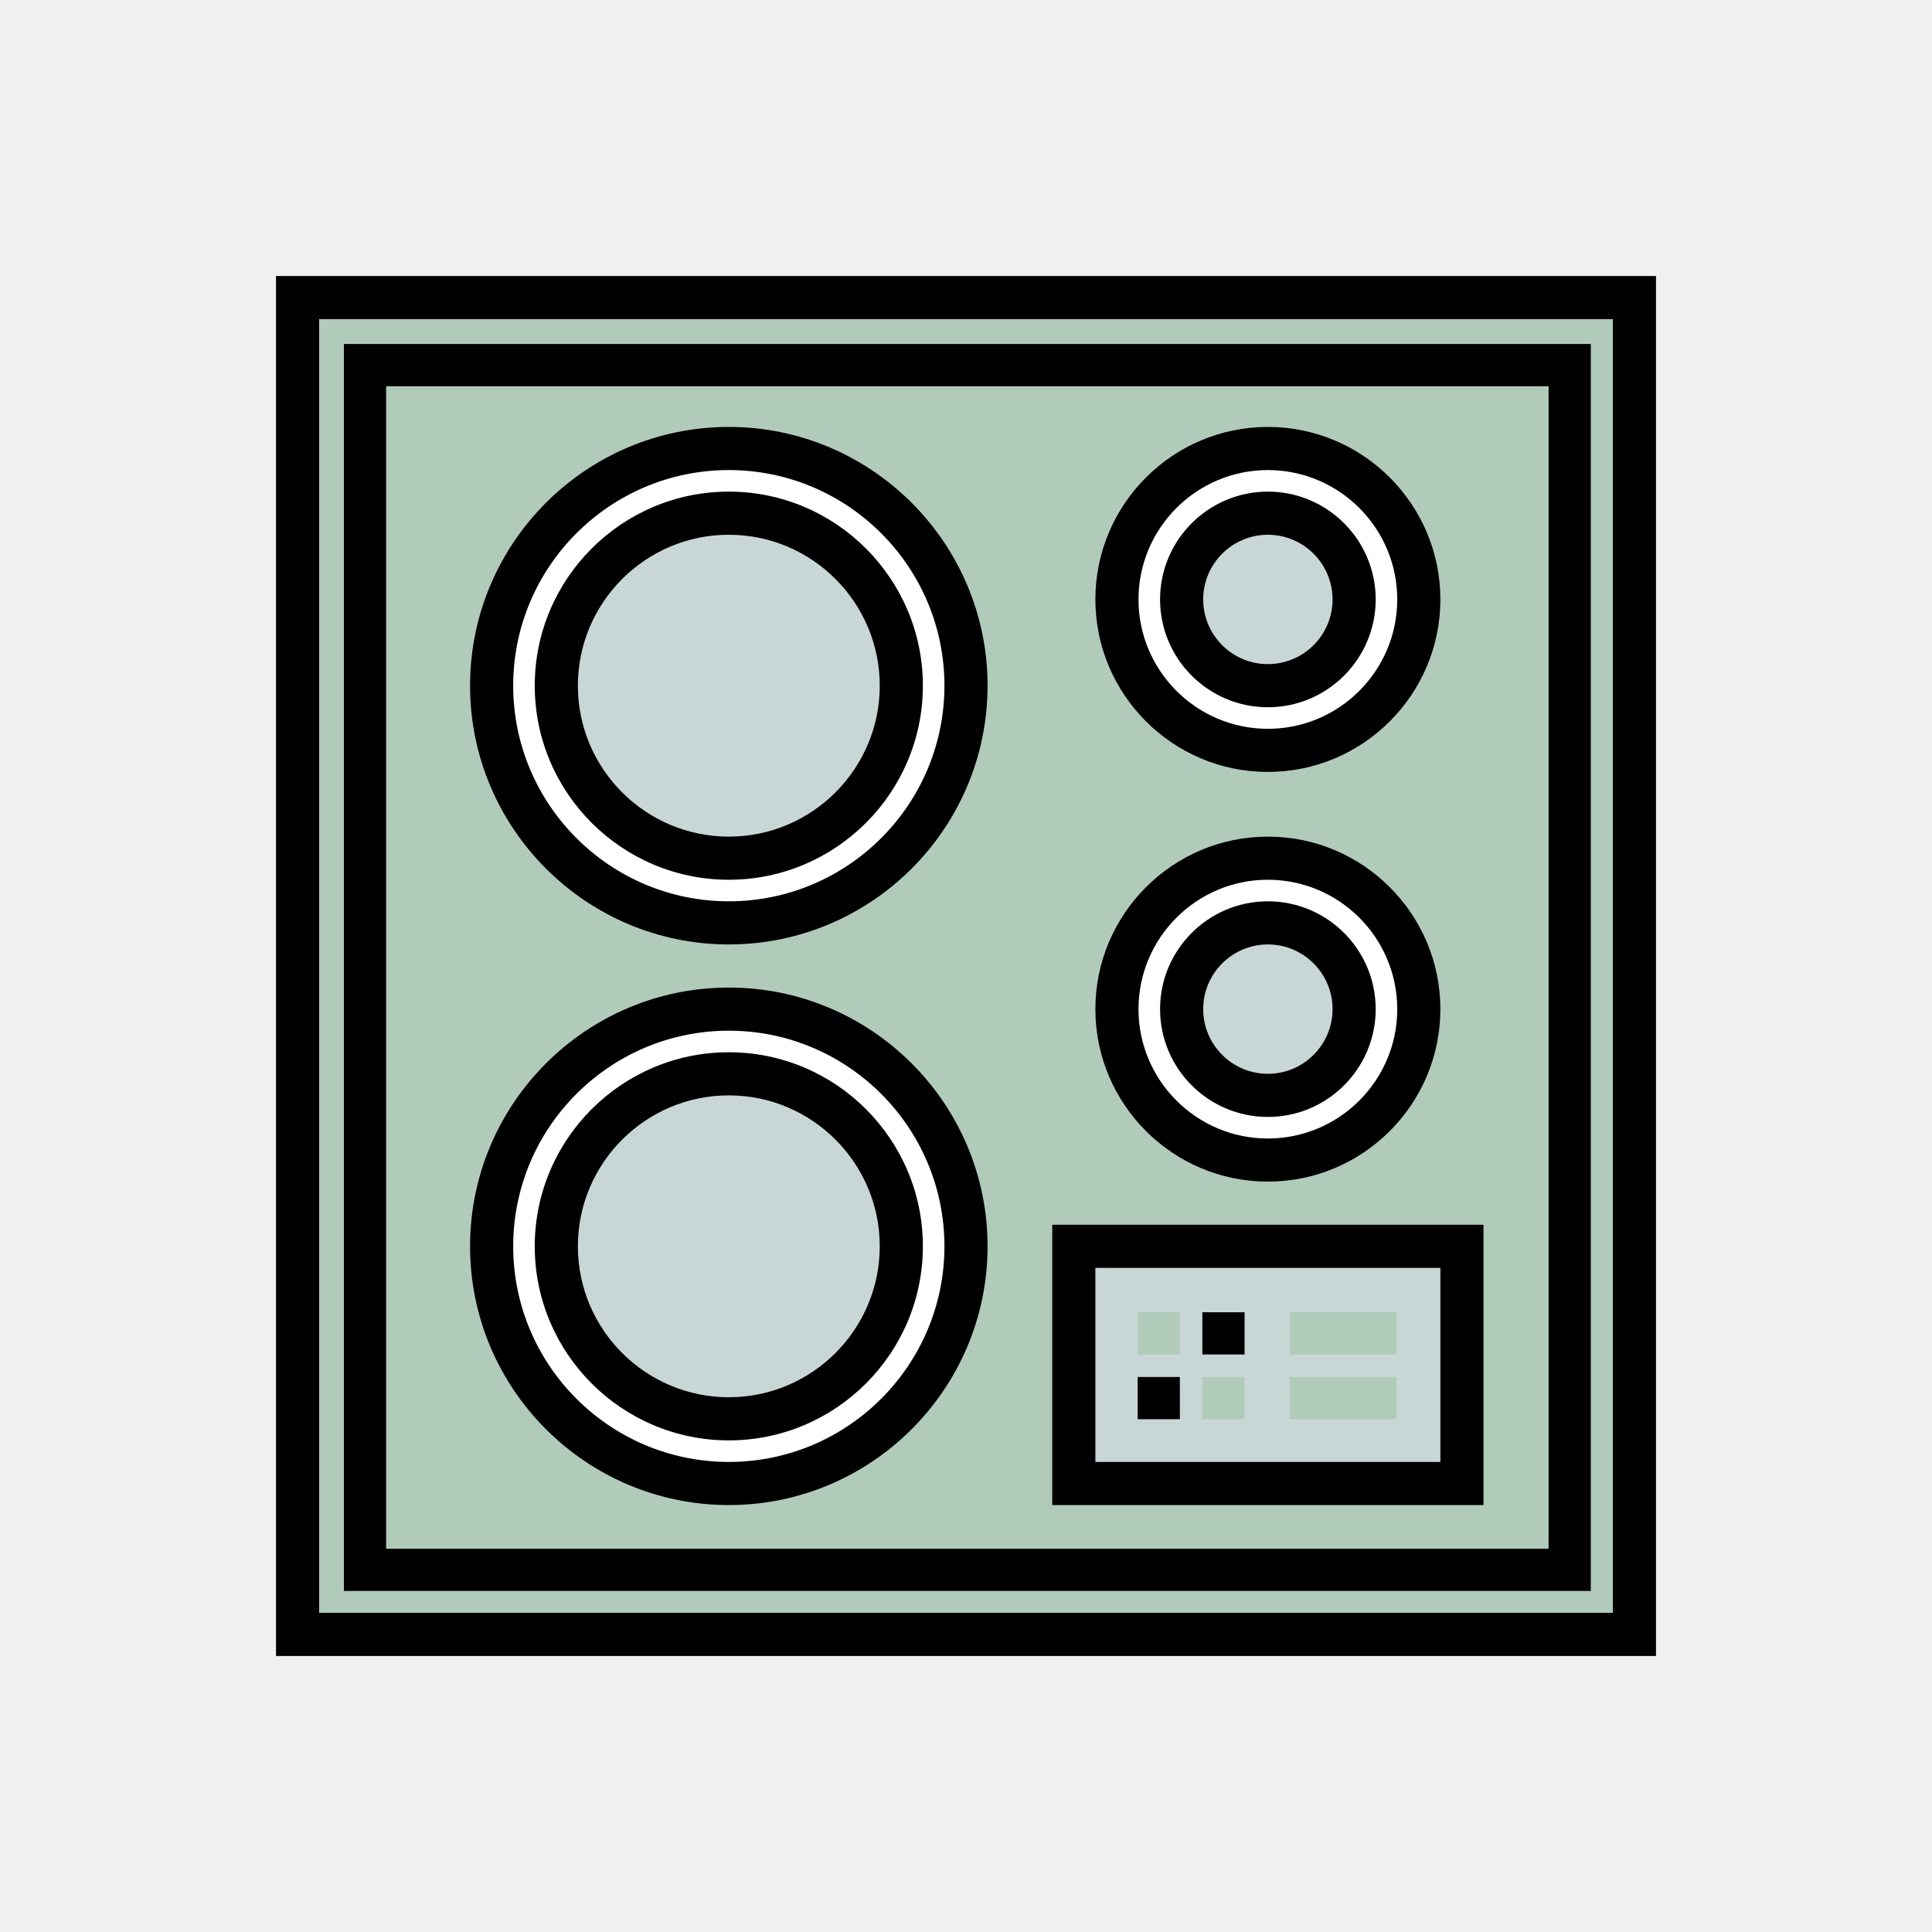
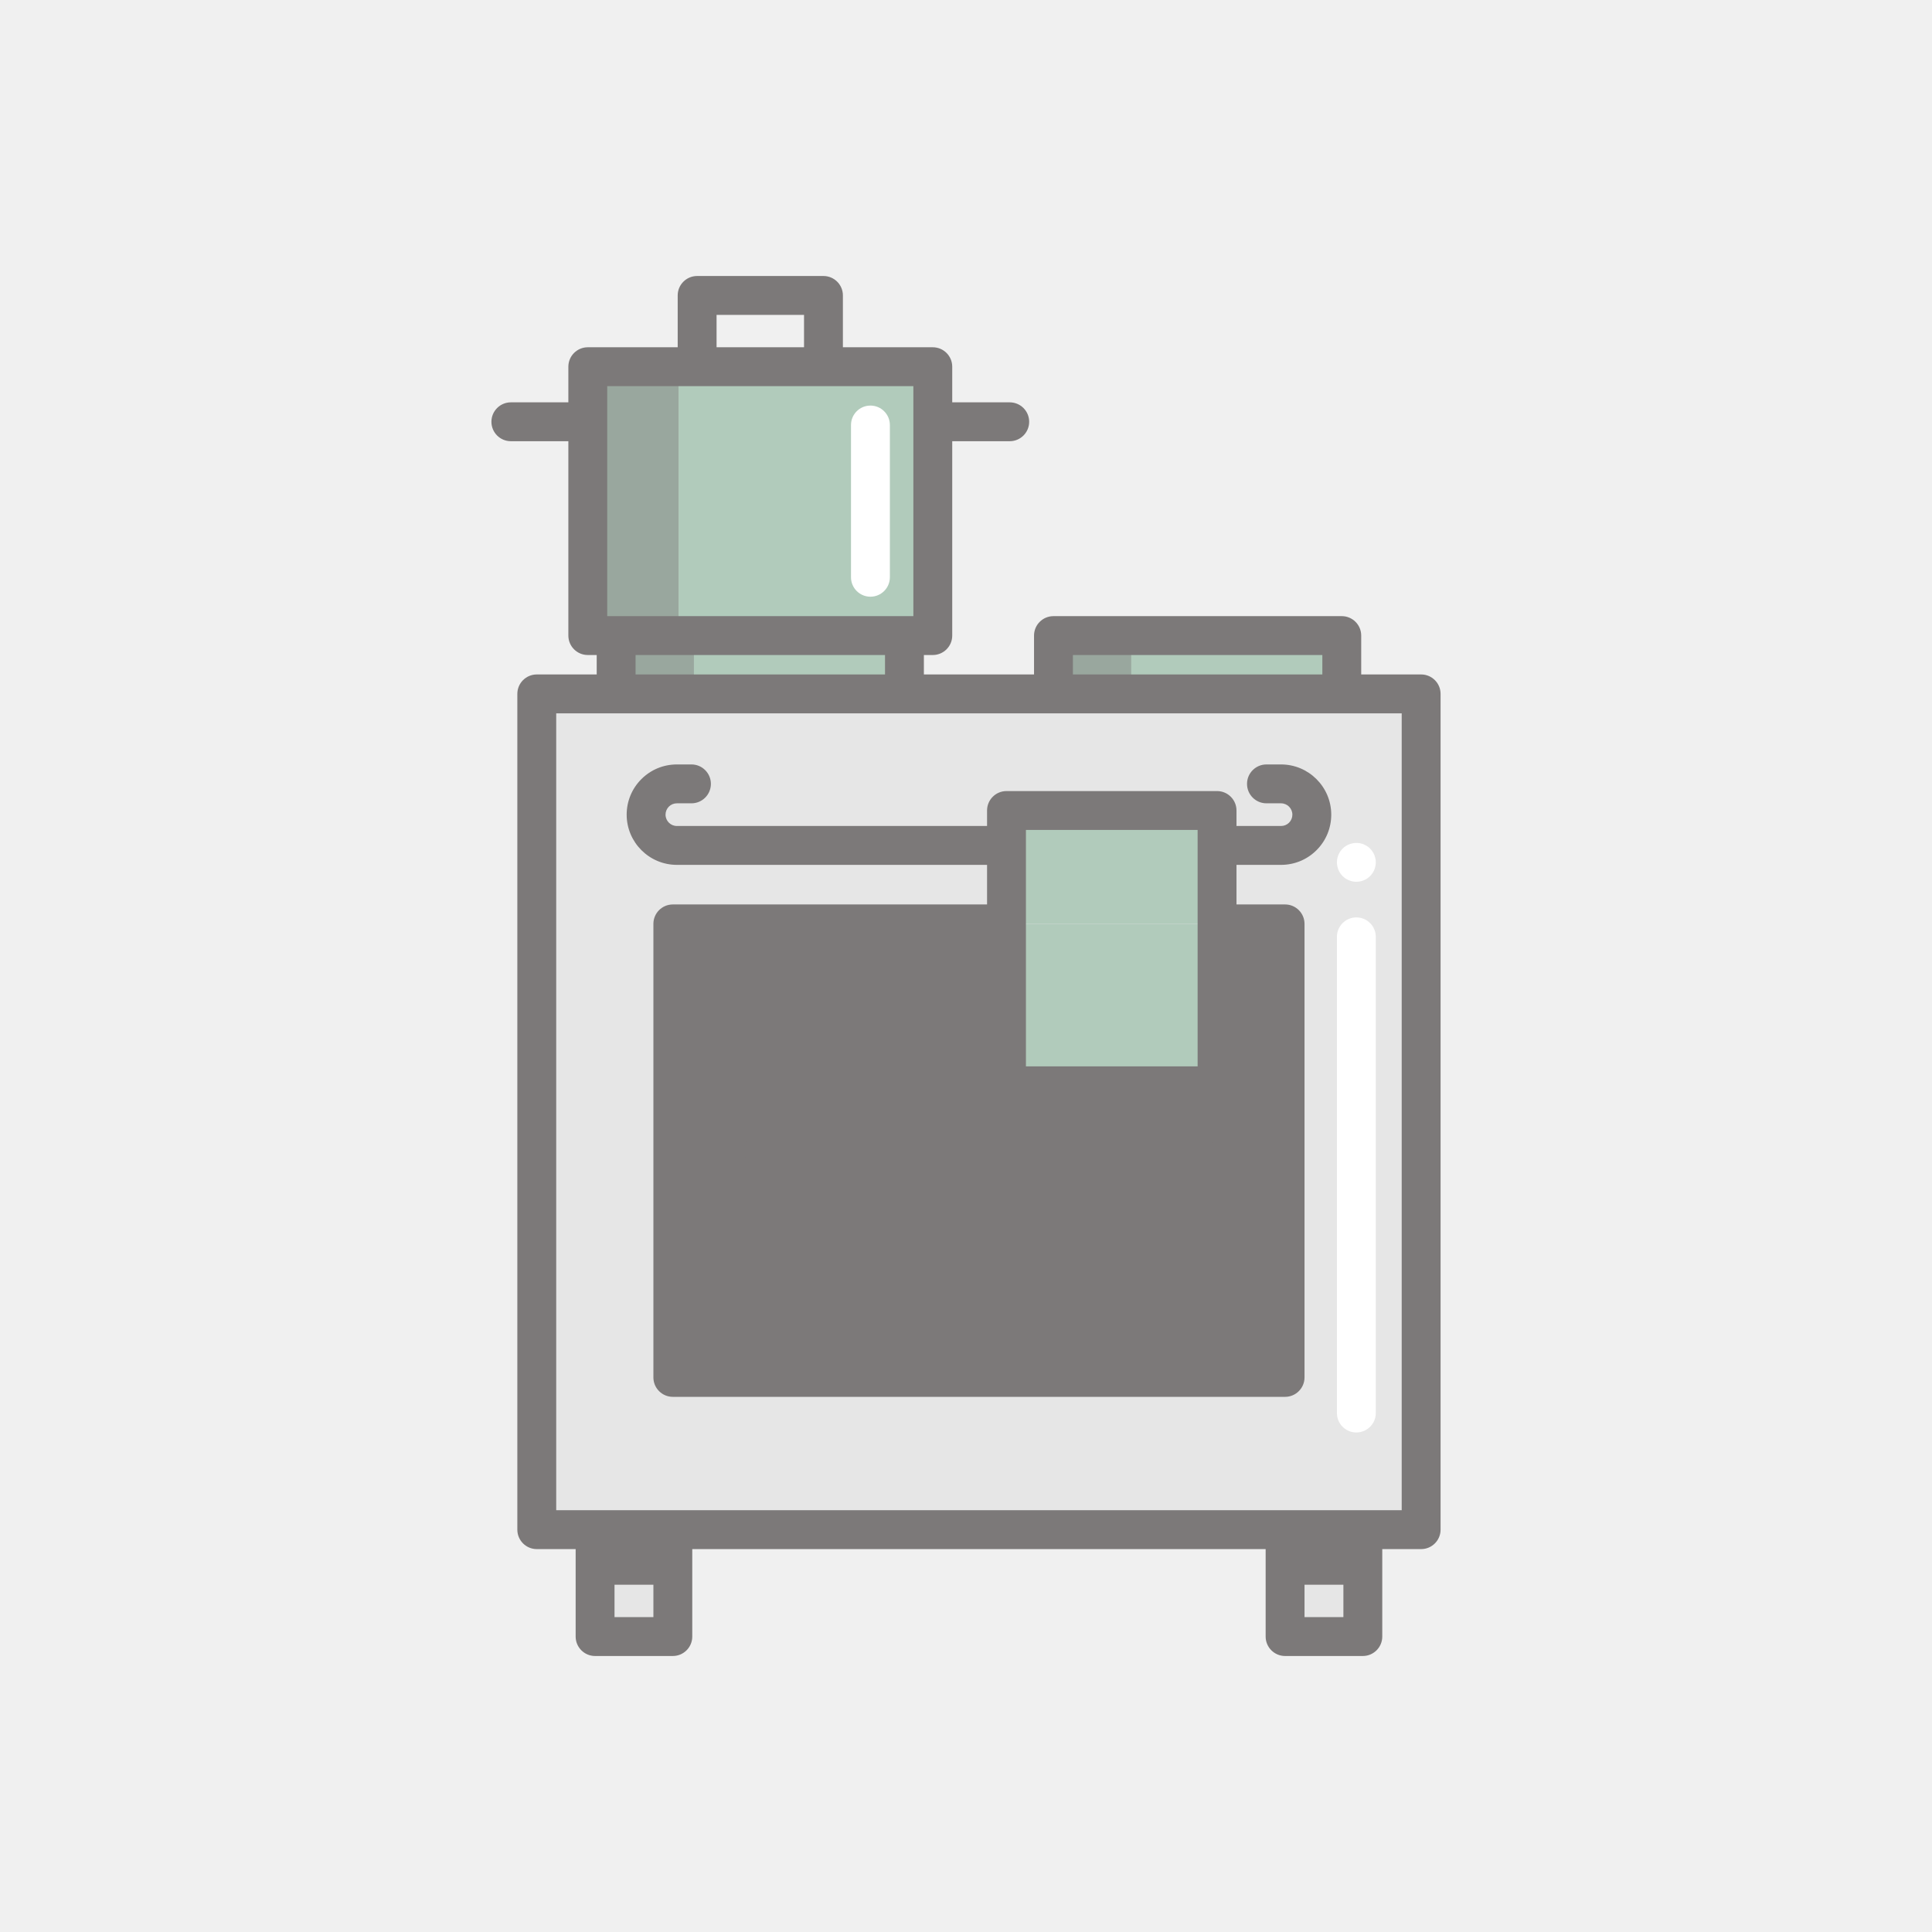
- <svg xmlns="http://www.w3.org/2000/svg" version="1.1" id="Layer_1" viewBox="-102.4 -102.4 716.80 716.80" xml:space="preserve" width="64px" height="64px" fill="#000000">
+ <svg xmlns="http://www.w3.org/2000/svg" version="1.1" id="Layer_1" viewBox="-85.2 -85.2 596.40 596.40" xml:space="preserve" width="64px" height="64px">
  <g id="SVGRepo_bgCarrier" stroke-width="0" />
  <g id="SVGRepo_iconCarrier">
-     <rect x="32.498" y="32.54" style="fill:#b1cbbb;" width="446.958" height="446.958" />
-     <rect x="295.995" y="360" style="fill:#C9D6D6;" width="143.998" height="88.003" />
-     <path style="fill:#FFFFFF;" d="M368,216.001c-30.928,0-56,25.071-56,56c0,30.928,25.072,56,56,56s56-25.072,56-56 C424,241.072,398.928,216.001,368,216.001z M368,304c-17.674,0-32-14.327-32-32s14.327-32,32-32s32,14.327,32,32 C400,289.673,385.674,304,368,304z" />
-     <circle style="fill:#C9D6D6;" cx="367.999" cy="271.997" r="32" />
    <g>
-       <path style="fill:#FFFFFF;" d="M368,64.001c-30.928,0-56,25.071-56,56c0,30.928,25.072,56,56,56s56-25.072,56-56 C424,89.072,398.928,64.001,368,64.001z M368,152c-17.674,0-32-14.327-32-32s14.327-32,32-32s32,14.327,32,32S385.674,152,368,152z " />
-       <path style="fill:#FFFFFF;" d="M168,272c-48.601,0-88,39.399-88,88c0,48.602,39.399,88,88,88s88-39.399,88-88 C256.001,311.399,216.601,272,168,272z M168,424c-35.346,0-64-28.653-64-64s28.654-64,64-64s64,28.653,64,64 C232.001,395.347,203.346,424,168,424z" />
+       <rect x="240" y="111" style="fill:#b1cbbb;" width="89" height="18" />
+       <rect x="105" y="111" style="fill:#b1cbbb;" width="89" height="18" />
+       <rect x="105" y="111" style="opacity:0.44;fill:#7c7979;enable-background:new ;" width="24" height="18" />
+       <rect x="240" y="111" style="opacity:0.44;fill:#7c7979;enable-background:new ;" width="24" height="18" />
+       <polygon style="fill:#7c7979;" points="225.5,234.2 225.5,249.98 290.5,249.98 290.5,200 311.5,200 311.5,340 122.5,340 122.5,200 225.5,200 " />
+       <path style="fill:#E6E6E6;" d="M290.5,175.78V165h-65v10.78V200h-103v140h189V200h-21V175.78z M353.5,129v258h-18h-24h-189h-24h-18 V129H105h89h46h89H353.5z" />
+       <rect x="311.503" y="386.999" style="fill:#E6E6E6;" width="24" height="33" />
+       <polygon style="fill:#b1cbbb;" points="225.5,234.2 225.5,200 290.5,200 290.5,249.98 225.5,249.98 " />
+       <rect x="225.5" y="175.78" style="fill:#b1cbbb;" width="65" height="24.22" />
+       <rect x="225.5" y="165" style="fill:#b1cbbb;" width="65" height="10.78" />
+       <polygon style="fill:#b1cbbb;" points="202.75,45 202.75,111 194,111 105,111 96.25,111 96.25,45 96.25,28 130,28 169,28 202.75,28 " />
+       <rect x="96.25" y="28" style="opacity:0.44;fill:#7c7979;enable-background:new ;" width="28" height="83" />
+       <rect x="98.503" y="386.999" style="fill:#E6E6E6;" width="24" height="33" />
+       <path style="fill:#7c7979;" d="M311.503,386.999v17h24v-17H311.503z M98.503,403.999h24v-17h-24V403.999z" />
+       <path style="fill:#7c7979;" d="M353.5,123H335v-12c0-3.313-2.687-6-6-6h-89c-3.313,0-6,2.687-6,6v12h-34v-6h2.75 c3.313,0,6-2.686,6-6V51h17.75c3.313,0,6-2.687,6-6s-2.687-6-6-6h-17.75V28c0-3.314-2.687-6-6-6H175V6c0-3.313-2.687-6-6-6h-39 c-3.313,0-6,2.687-6,6v16H96.25c-3.313,0-6,2.686-6,6v11H72.5c-3.313,0-6,2.687-6,6s2.687,6,6,6h17.75v60c0,3.314,2.687,6,6,6H99v6 H80.5c-3.313,0-6,2.687-6,6v258c0,3.313,2.687,6,6,6h12v27c0,3.313,2.687,6,6,6h24c3.313,0,6-2.687,6-6v-27h177v27 c0,3.313,2.687,6,6,6h24c3.313,0,6-2.687,6-6v-27h12c3.313,0,6-2.687,6-6V129C359.5,125.687,356.813,123,353.5,123z M246,117h77v6 h-77V117z M136,12h27v10h-27V12z M102.25,34h94.5v71h-94.5V34z M188,117v6h-77v-6H188z M116.5,414h-12v-21h12V414z M329.5,414h-12 v-21h12V414z M347.5,381h-261V135h261V381z" />
+       <g>
+         <path style="fill:#7c7979;" d="M310.25,181.78c4.144,0,8.037-1.612,10.962-4.538c2.927-2.926,4.538-6.819,4.538-10.962 c0-8.547-6.953-15.5-15.5-15.5h-4.5c-3.313,0-6,2.687-6,6s2.687,6,6,6h4.5c1.93,0,3.5,1.57,3.5,3.5 c0,0.938-0.363,1.817-1.023,2.478c-0.659,0.659-1.539,1.022-2.477,1.022H296.5V165c0-3.313-2.687-6-6-6h-65c-3.313,0-6,2.687-6,6 v4.78h-95.75c-1.93,0-3.5-1.57-3.5-3.5c0-0.938,0.363-1.818,1.021-2.477c0.66-0.66,1.54-1.023,2.479-1.023h4.5 c3.313,0,6-2.687,6-6s-2.687-6-6-6h-4.5c-4.144,0-8.036,1.611-10.964,4.538c-2.925,2.926-4.536,6.819-4.536,10.962 c0,8.547,6.953,15.5,15.5,15.5h95.75V194h-97c-3.313,0-6,2.687-6,6v140c0,3.313,2.687,6,6,6h189c3.313,0,6-2.687,6-6V200 c0-3.313-2.687-6-6-6h-15v-12.22H310.25z M231.5,171h53v72.98h-53V171z M305.5,206v128h-177V206h91v22.2h-69c-3.313,0-6,2.687-6,6 s2.687,6,6,6h69v9.78c0,3.313,2.687,6,6,6h65c3.313,0,6-2.687,6-6V206H305.5z" />
+         <path style="fill:#7c7979;" d="M283.5,264h-133c-3.313,0-6,2.687-6,6s2.687,6,6,6h133c3.313,0,6-2.687,6-6S286.813,264,283.5,264z " />
+         <path style="fill:#7c7979;" d="M283.5,299.8h-133c-3.313,0-6,2.687-6,6s2.687,6,6,6h133c3.313,0,6-2.687,6-6 S286.813,299.8,283.5,299.8z" />
+       </g>
+       <path style="fill:#FFFFFF;" d="M183.5,99c-3.313,0-6-2.687-6-6V46c0-3.313,2.687-6,6-6s6,2.687,6,6v47 C189.5,96.313,186.813,99,183.5,99z" />
+       <path style="fill:#FFFFFF;" d="M333.5,357c-3.313,0-6-2.687-6-6V204c0-3.313,2.687-6,6-6s6,2.687,6,6v147 C339.5,354.313,336.813,357,333.5,357z" />
+       <path style="fill:#FFFFFF;" d="M333.503,186.999c-1.58,0-3.13-0.64-4.25-1.76c-1.11-1.11-1.75-2.66-1.75-4.24 c0-0.39,0.04-0.79,0.109-1.17c0.08-0.38,0.2-0.76,0.351-1.12c0.149-0.37,0.33-0.71,0.55-1.04s0.47-0.63,0.74-0.91 c1.39-1.39,3.47-2.03,5.42-1.64c0.38,0.08,0.76,0.19,1.12,0.34c0.359,0.15,0.71,0.34,1.04,0.55c0.33,0.22,0.63,0.47,0.91,0.75 c0.279,0.28,0.529,0.58,0.739,0.91c0.221,0.33,0.41,0.67,0.561,1.04c0.149,0.36,0.26,0.74,0.34,1.12c0.08,0.38,0.12,0.78,0.12,1.17 c0,1.58-0.641,3.13-1.76,4.24c-0.28,0.28-0.591,0.53-0.91,0.75c-0.33,0.22-0.681,0.4-1.04,0.55c-0.36,0.15-0.74,0.27-1.12,0.34 C334.283,186.959,333.893,186.999,333.503,186.999z" />
    </g>
-     <circle style="fill:#C9D6D6;" cx="167.996" cy="360" r="63.994" />
-     <path style="fill:#FFFFFF;" d="M168,64.001c-48.601,0-88,39.399-88,88c0,48.601,39.399,88,88,88s88-39.399,88-88 C256.001,103.4,216.601,64.001,168,64.001z M168,216.001c-35.346,0-64-28.653-64-64s28.654-64,64-64s64,28.653,64,64 C232.001,187.346,203.346,216.001,168,216.001z" />
-     <path style="fill:#b1cbbb;" d="M7.437,8.522v496.04h496.04V8.523L7.437,8.522L7.437,8.522z M479.459,479.499H32.501V32.541h446.958 V479.499z" />
-     <path d="M512,512H0V0h512V512z M16.001,496h480V16h-480V496z" />
-     <path d="M487.813,487.854H25.19V25.231h462.623V487.854z M40.855,472.189h431.294V40.896H40.855 C40.855,40.896,40.855,472.189,40.855,472.189z" />
-     <path d="M168,456c-52.935,0-96-43.065-96-96c0-52.934,43.066-96,96-96s96,43.065,96,96C264.001,412.935,220.935,456,168,456z M168,280c-44.112,0-80,35.887-80,79.999s35.888,80,80,80s80-35.887,80-80S212.113,280,168,280z" />
-     <path d="M168,248c-52.935,0-96-43.066-96-96.001C72,99.065,115.066,56,168,56s96,43.065,96,95.999 C264.001,204.935,220.935,248,168,248z M168,72.001c-44.112,0-80,35.887-80,79.999s35.888,80,80,80s80-35.888,80-80 C248,107.889,212.113,72.001,168,72.001z" />
-     <path d="M368,184c-35.29,0-64-28.71-64-64s28.71-63.999,64-63.999S432,84.71,432,120S403.29,184,368,184z M368,72.001 c-26.468,0-48,21.531-48,47.999s21.532,48,48,48s48-21.532,48-48C416,93.532,394.468,72.001,368,72.001z" />
-     <path d="M368,336c-35.29,0-64-28.71-64-64s28.71-63.999,64-63.999S432,236.71,432,272S403.29,336,368,336z M368,224.001 c-26.468,0-48,21.531-48,47.999s21.532,48,48,48s48-21.532,48-48C416,245.533,394.468,224.001,368,224.001z" />
-     <path d="M447.999,456H288V352h160V456z M304,440H432v-71.999H304V440z" />
-     <path d="M368,312.001c-22.057,0-40-17.945-40-40.001S345.945,232,368,232c22.057,0,40,17.945,40,40.001S390.057,312.001,368,312.001 z M368,248c-13.233,0-24,10.767-24,23.999c0,13.233,10.767,23.999,24,23.999s24-10.767,24-23.999C392,258.767,381.233,248,368,248z" />
-     <circle style="fill:#C9D6D6;" cx="367.999" cy="120" r="32" />
-     <path d="M368,160.001c-22.057,0-40-17.945-40-40.001s17.944-40.001,40-40.001c22.057,0,40,17.945,40,40.001 S390.057,160.001,368,160.001z M368,96.001c-13.233,0-24,10.766-24,23.999s10.767,23.999,24,23.999s24-10.767,24-23.999 S381.233,96.001,368,96.001z" />
-     <circle style="fill:#C9D6D6;" cx="167.996" cy="151.997" r="63.994" />
-     <path d="M168,224c-39.701,0-72-32.299-72-72s32.299-71.999,72-71.999S240,112.3,240,152C240,191.701,207.701,224,168,224z M168,96.001c-30.879,0-56,25.122-56,55.999c0,30.879,25.122,56,56,56s55.999-25.122,55.999-56 C224,121.121,198.879,96.001,168,96.001z" />
-     <path d="M168,432c-39.701,0-72-32.299-72-71.999s32.299-71.999,72-71.999s72,32.299,72,71.999S207.701,432,168,432z M168,304 c-30.879,0-56,25.122-56,55.999s25.122,55.999,56,55.999s55.999-25.122,55.999-55.999C224,329.122,198.879,304,168,304z" />
-     <rect x="319.68" y="384.468" style="fill:#b1cbbb;" width="15.664" height="15.664" />
-     <rect x="319.68" y="408.486" width="15.664" height="15.664" />
-     <rect x="376.071" y="384.468" style="fill:#b1cbbb;" width="39.683" height="15.664" />
-     <rect x="376.071" y="408.486" style="fill:#b1cbbb;" width="39.683" height="15.664" />
-     <rect x="343.698" y="384.468" width="15.664" height="15.664" />
-     <rect x="343.698" y="408.486" style="fill:#b1cbbb;" width="15.664" height="15.664" />
  </g>
</svg>
